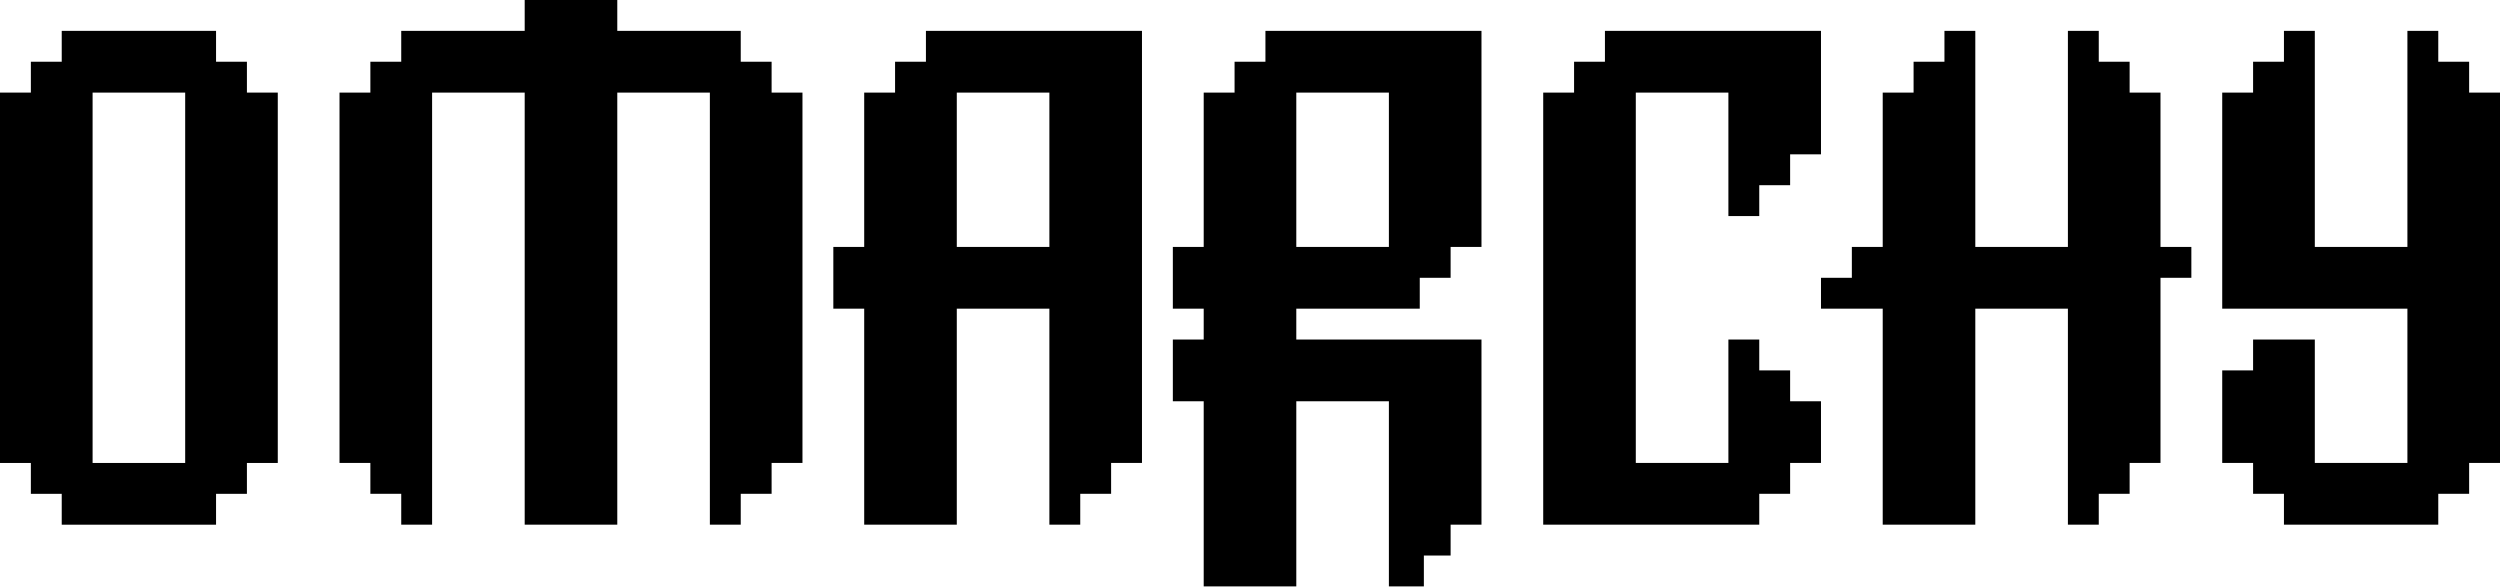
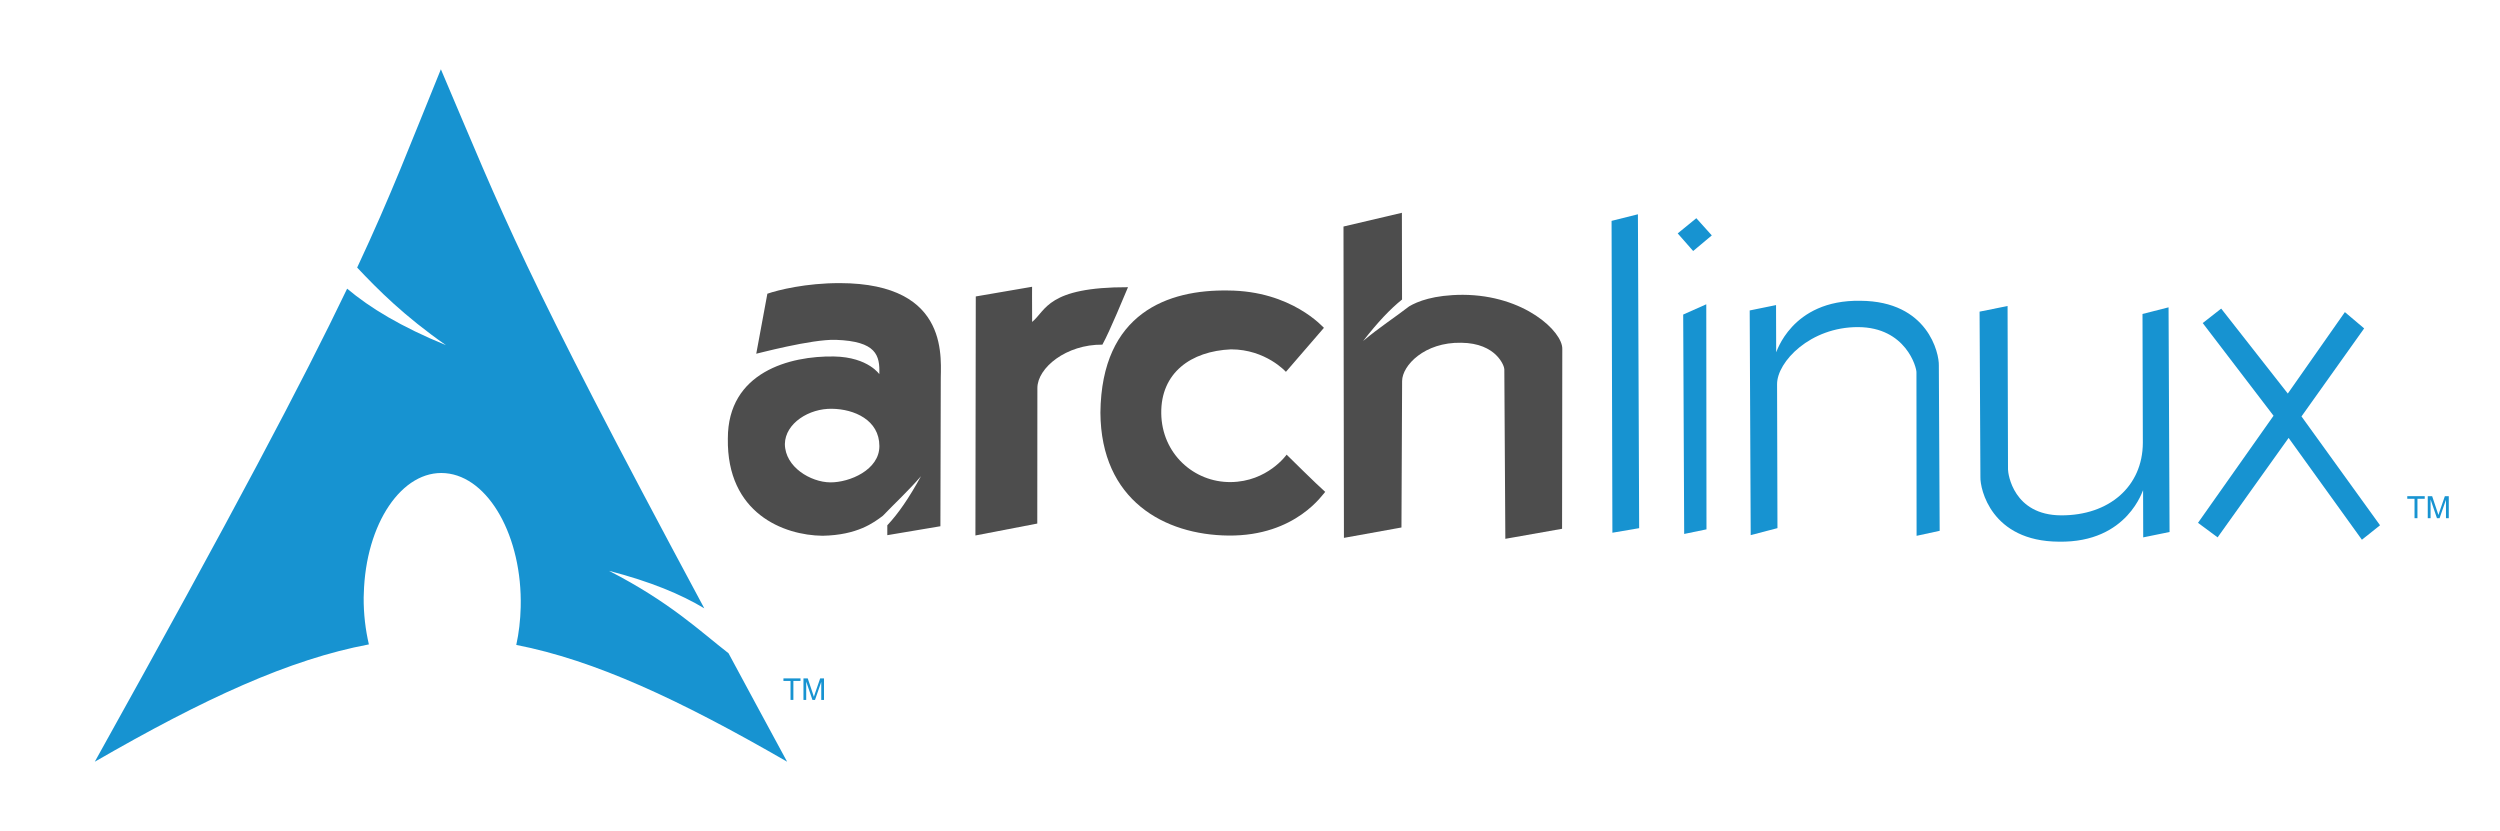
- <svg xmlns="http://www.w3.org/2000/svg" fill="none" height="285" viewBox="0 0 1215 285" width="1215">
-   <g fill="#000">
-     <path clip-rule="evenodd" d="m720 120h-15v15h-14.998v14.999l-60.002.001v15.002l90-.002v.002h.002l-.002 89.998h-15v15h-13v15h-17v-89.998h-45v90l-45-.002v-89.998h-14.998v-30h14.998v-15.002h-14.998v-30.001h14.998v-75h15v-14.997h15v-15.002h105.002zm-90-.001h45v-74.997h-45z" fill-rule="evenodd" />
-     <path clip-rule="evenodd" d="m105 30.002h15v14.997h15v180.001h-15v15h-15v15.002h-75v-15.002h-15v-15h-15v-180.001h15v-14.997h15v-15.002h75zm-60 194.998h45v-179.998h-45z" fill-rule="evenodd" />
-     <path d="m300 15h60v15h15v14.999h15v180.001h-15v15h-15v15h-15l-.004-209.998h-44.994v-.002h-.002v210.002h-45v-210h-44.998v179.997h-.002v30.003h-15v-15.002h-15v-15h-14.998v-180.001h14.998v-14.999h15v-15h60v-15h45z" />
-     <path clip-rule="evenodd" d="m555 225h-15v15h-15v15h-15v-105.001l-44.998.001v105.002h-45.002v-105.002h-15v-30.001h15v-75h15.002v-14.997h15v-15.002h105zm-89.998-105.001h44.998v-74.997h-44.998z" fill-rule="evenodd" />
-     <path d="m885 75h-15v15h-15v15h-15v-59.998h-45v179.998h45v-59.998h15v14.997h15v15.001h15v30h-15v15h-15v15.002l-105-.002v-210.001h14.998v-14.997h15.002v-15.002h105z" />
-     <path d="m960 119.999h45v-104.999h15v15h15v14.999h15v75.001h15v15h-15v90h-15v15h-15v15h-15v-105h-45v105.002l-45-.002v-105h-30v-15h15v-15.001h15v-75h15v-14.997h15v-15.002h15z" />
-     <path d="m1125 119.999h45v-104.999h15v15h15v15h15v180h-15v15h-15v15.002l-75-.002v-15h-15v-15h-15v-45.001h15v-14.997-.002h30v60h45v-75h-90v-105.001h15v-14.997h15v-15.002h15z" />
+ <svg xmlns="http://www.w3.org/2000/svg" xmlns:xlink="http://www.w3.org/1999/xlink" version="1.0" width="600" height="199.417" id="svg2424">
+   <defs id="defs2426">
+     <linearGradient x1="112.499" y1="6.137" x2="112.499" y2="129.347" id="path1082_2_" gradientUnits="userSpaceOnUse" gradientTransform="translate(287,-83)">
+       <stop id="stop193" style="stop-color:#ffffff;stop-opacity:0" offset="0" />
+       <stop id="stop195" style="stop-color:#ffffff;stop-opacity:0.275" offset="1" />
+       <midPointStop offset="0" style="stop-color:#FFFFFF" id="midPointStop197" />
+       <midPointStop offset="0.5" style="stop-color:#FFFFFF" id="midPointStop199" />
+       <midPointStop offset="1" style="stop-color:#000000" id="midPointStop201" />
+     </linearGradient>
+     <linearGradient x1="541.335" y1="104.507" x2="606.912" y2="303.14" id="linearGradient2544" xlink:href="#path1082_2_" gradientUnits="userSpaceOnUse" gradientTransform="matrix(-0.3937741,0,0,0.393752,357.5197,122.0015)" />
+     <linearGradient id="linearGradient3388">
+       <stop id="stop3390" style="stop-color:#000000;stop-opacity:0" offset="0" />
+       <stop id="stop3392" style="stop-color:#000000;stop-opacity:0.371" offset="1" />
+     </linearGradient>
+     <linearGradient x1="490.723" y1="237.724" x2="490.723" y2="183.964" id="linearGradient4416" xlink:href="#linearGradient3388" gradientUnits="userSpaceOnUse" gradientTransform="matrix(0.749107,0,0,0.749107,-35.45986,91.44108)" />
+   </defs>
+   <g transform="translate(-34.77731,-129.8024)" id="layer1">
+     <g transform="matrix(0.8746356,0,0,0.8746356,14.73052,23.40895)" id="g2424">
+       <g transform="matrix(0.6378586,0,0,0.6378586,36.48649,2.17139)" id="g2809" style="fill:#4d4d4d;fill-opacity:1">
+         <path d="m 339.969,309.094 c -14.471,-0.024 -26.481,2.944 -31.125,4.562 l -4.781,25.812 c -0.012,0.095 23.795,-6.349 34.281,-5.969 17.362,0.624 18.959,6.635 18.656,14.75 0.296,0.475 -4.479,-7.332 -19.5,-7.594 -18.95,-0.327 -45.693,6.709 -45.656,35.312 -0.511,32.174 24.034,41.639 40.75,41.812 15.028,-0.274 22.078,-5.691 25.938,-8.594 5.071,-5.302 10.873,-10.634 16.406,-17.031 -5.236,9.513 -9.775,16.09 -14.5,21.125 l 0,4.25 22.844,-3.844 0.156,-62.094 c -0.231,-8.788 5.041,-42.418 -43.469,-42.5 z m -3.281,54.062 c 9.469,0.13 20.328,4.797 20.344,16.031 0.049,10.218 -12.8,15.712 -21.156,15.625 -8.36,-0.087 -19.451,-6.57 -19.5,-16.531 0.16,-8.904 10.46,-15.354 20.312,-15.125 z" id="path2284" style="fill:#4d4d4d;fill-opacity:1;fill-rule:evenodd;stroke:none" />
+         <path d="m 398.501,314.831 -0.155,102.827 26.612,-5.127 0.045,-58.302 c 0.006,-8.681 12.406,-18.825 27.963,-18.663 3.302,-5.974 9.509,-21.242 11.021,-24.715 -34.756,-0.083 -35.199,9.99 -41.244,14.945 -0.063,-9.453 -0.021,-15.127 -0.021,-15.127 l -24.22,4.162 z" id="path2286" style="fill:#4d4d4d;fill-opacity:1;fill-rule:evenodd;stroke:none" />
+         <path d="m 548.269,328.331 c -0.257,-0.121 -13.879,-15.934 -41.266,-16.059 -25.652,-0.426 -54.426,9.519 -54.886,52.533 0.225,37.819 27.64,52.598 55.031,52.886 29.313,0.305 40.977,-18.329 41.676,-18.791 -3.498,-3.032 -16.598,-16.013 -16.598,-16.013 0,0 -8.182,11.651 -24.058,11.799 -15.879,0.151 -29.682,-12.273 -29.878,-29.609 -0.203,-17.336 12.689,-26.728 29.997,-27.487 14.985,-0.003 23.63,9.673 23.63,9.673 l 16.352,-18.932 z" id="path2288" style="fill:#4d4d4d;fill-opacity:1;fill-rule:evenodd;stroke:none" />
+         <path d="m 581.812,278.844 -25.125,5.906 0.188,133.938 24.75,-4.469 0.281,-63.031 c 0.053,-6.609 9.561,-16.759 25.438,-16.438 15.18,0.158 18.572,10.118 18.531,11.375 l 0.438,72.969 24.406,-4.312 0.094,-77.375 c 0.161,-7.445 -16.308,-23.17 -42.781,-23.281 -12.581,0.02 -19.548,2.868 -23.094,4.969 -6.067,4.686 -13,9.175 -19.812,14.906 6.298,-8.091 11.586,-13.685 16.75,-17.844 l -0.062,-37.312 z" id="path2290" style="fill:#4d4d4d;fill-opacity:1;fill-rule:evenodd;stroke:none" />
+       </g>
+       <g transform="matrix(0.9443373,0,0.01336345,0.9443373,78.34566,-412.4888)" id="g5326" style="fill:#1793d1;fill-opacity:1;stroke:none">
+         <path d="m 400.676,629.796 7.682,-1.916 -0.929,91.208 -7.796,1.324 1.043,-90.616 z" id="path2292" style="fill:#1793d1;fill-opacity:1;fill-rule:evenodd;stroke:none" />
+         <path d="m 421.103,657.018 6.751,-2.987 -0.868,65.399 -6.498,1.339 0.615,-63.752 z m -1.261,-23.583 5.472,-4.415 4.423,5 -5.476,4.532 -4.419,-5.116 z" id="path2294" style="fill:#1793d1;fill-opacity:1;fill-rule:evenodd;stroke:none" />
+         <path d="m 440.443,655.826 7.678,-1.562 -0.157,13.672 c -0.007,0.587 4.419,-15.274 24.685,-14.921 19.68,0.11 22.684,15.346 22.529,18.762 l -0.438,48.078 -6.73,1.456 0.633,-47.489 c 0.097,-1.387 -2.881,-13.114 -16.789,-13.158 -13.905,-0.04 -23.684,10.1 -23.758,16.579 l -0.481,41.835 -7.804,2.031 0.633,-65.285 z" id="path2296" style="fill:#1793d1;fill-opacity:1;fill-rule:evenodd;stroke:none" />
+         <path d="m 561.533,720.202 -7.678,1.562 0.157,-13.672 c 0.007,-0.587 -4.422,15.274 -24.685,14.921 -19.68,-0.109 -22.684,-15.346 -22.529,-18.762 l 0.438,-48.079 8.157,-1.642 -0.546,47.49 c -0.015,1.297 1.368,13.3 15.276,13.343 13.905,0.041 23.766,-8.374 24.015,-21.044 l 0.431,-37.469 7.598,-1.932 -0.633,65.285 z" id="path2298" style="fill:#1793d1;fill-opacity:1;fill-rule:evenodd;stroke:none" />
+         <path d="m 577.455,655.287 -5.427,4.2 20.199,26.933 -22.391,31.116 5.635,4.226 21.044,-28.897 20.878,29.582 5.327,-4.201 -22.376,-31.629 18.57,-25.578 -5.532,-4.734 -16.921,23.668 -19.006,-24.687 z" id="path2300" style="fill:#1793d1;fill-opacity:1;fill-rule:evenodd;stroke:none" />
+       </g>
+       <path d="m 105.812,16.625 c -7.397,18.135 -11.858,29.998 -20.094,47.594 5.049,5.352 11.247,11.585 21.312,18.625 C 96.21,78.391 88.829,73.92 83.312,69.281 72.773,91.274 56.26,122.602 22.75,182.812 49.088,167.607 69.504,158.233 88.531,154.656 87.714,151.142 87.25,147.341 87.281,143.375 l 0.031,-0.844 c 0.418,-16.874 9.196,-29.85 19.594,-28.969 10.398,0.881 18.48,15.282 18.062,32.156 -0.079,3.175 -0.437,6.23 -1.062,9.062 18.821,3.682 39.019,13.032 65,28.031 -5.123,-9.432 -9.696,-17.934 -14.062,-26.031 -6.878,-5.331 -14.053,-12.27 -28.688,-19.781 10.059,2.614 17.261,5.629 22.875,9 C 124.633,63.338 121.038,52.354 105.812,16.625 z" transform="matrix(1.143333,0,0,1.143333,22.92017,121.6432)" id="path2518" style="fill:#1793d1;fill-opacity:1;fill-rule:evenodd;stroke:none" />
+       <g id="text2634" style="font-size:8.441px;font-style:normal;font-weight:normal;fill:#1793d1;fill-opacity:1;stroke:none;font-family:DejaVu Sans Mono">
+         <path d="m 685.467,263.836 0,-5.329 -1.991,0 0,-0.713 4.79,0 0,0.713 -1.999,0 0,5.329 -0.8,0" id="path3945" style="fill:#1793d1;fill-opacity:1" />
+         <path d="m 689.098,263.836 0,-6.043 1.204,0 1.43,4.278 c 0.132,0.398 0.228,0.697 0.289,0.894 0.069,-0.22 0.176,-0.543 0.322,-0.969 l 1.447,-4.204 1.076,0 0,6.043 -0.771,0 0,-5.057 -1.756,5.057 -0.721,0 -1.748,-5.144 0,5.144 -0.771,0" id="path3947" style="fill:#1793d1;fill-opacity:1" />
+       </g>
+       <g id="text2638" style="font-size:8.251px;font-style:normal;font-weight:normal;fill:#1793d1;fill-opacity:1;stroke:none;font-family:DejaVu Sans Mono">
+         <path d="m 239.841,313.7 0,-5.209 -1.946,0 0,-0.697 4.682,0 0,0.697 -1.954,0 0,5.209 -0.782,0" id="path3940" style="fill:#1793d1;fill-opacity:1" />
+         <path d="m 243.39,313.7 0,-5.906 1.176,0 1.398,4.182 c 0.129,0.389 0.223,0.681 0.282,0.874 0.067,-0.215 0.172,-0.53 0.314,-0.947 l 1.414,-4.11 1.052,0 0,5.906 -0.753,0 0,-4.944 -1.716,4.944 -0.705,0 -1.708,-5.028 0,5.028 -0.753,0" id="path3942" style="fill:#1793d1;fill-opacity:1" />
+       </g>
+     </g>
  </g>
</svg>
